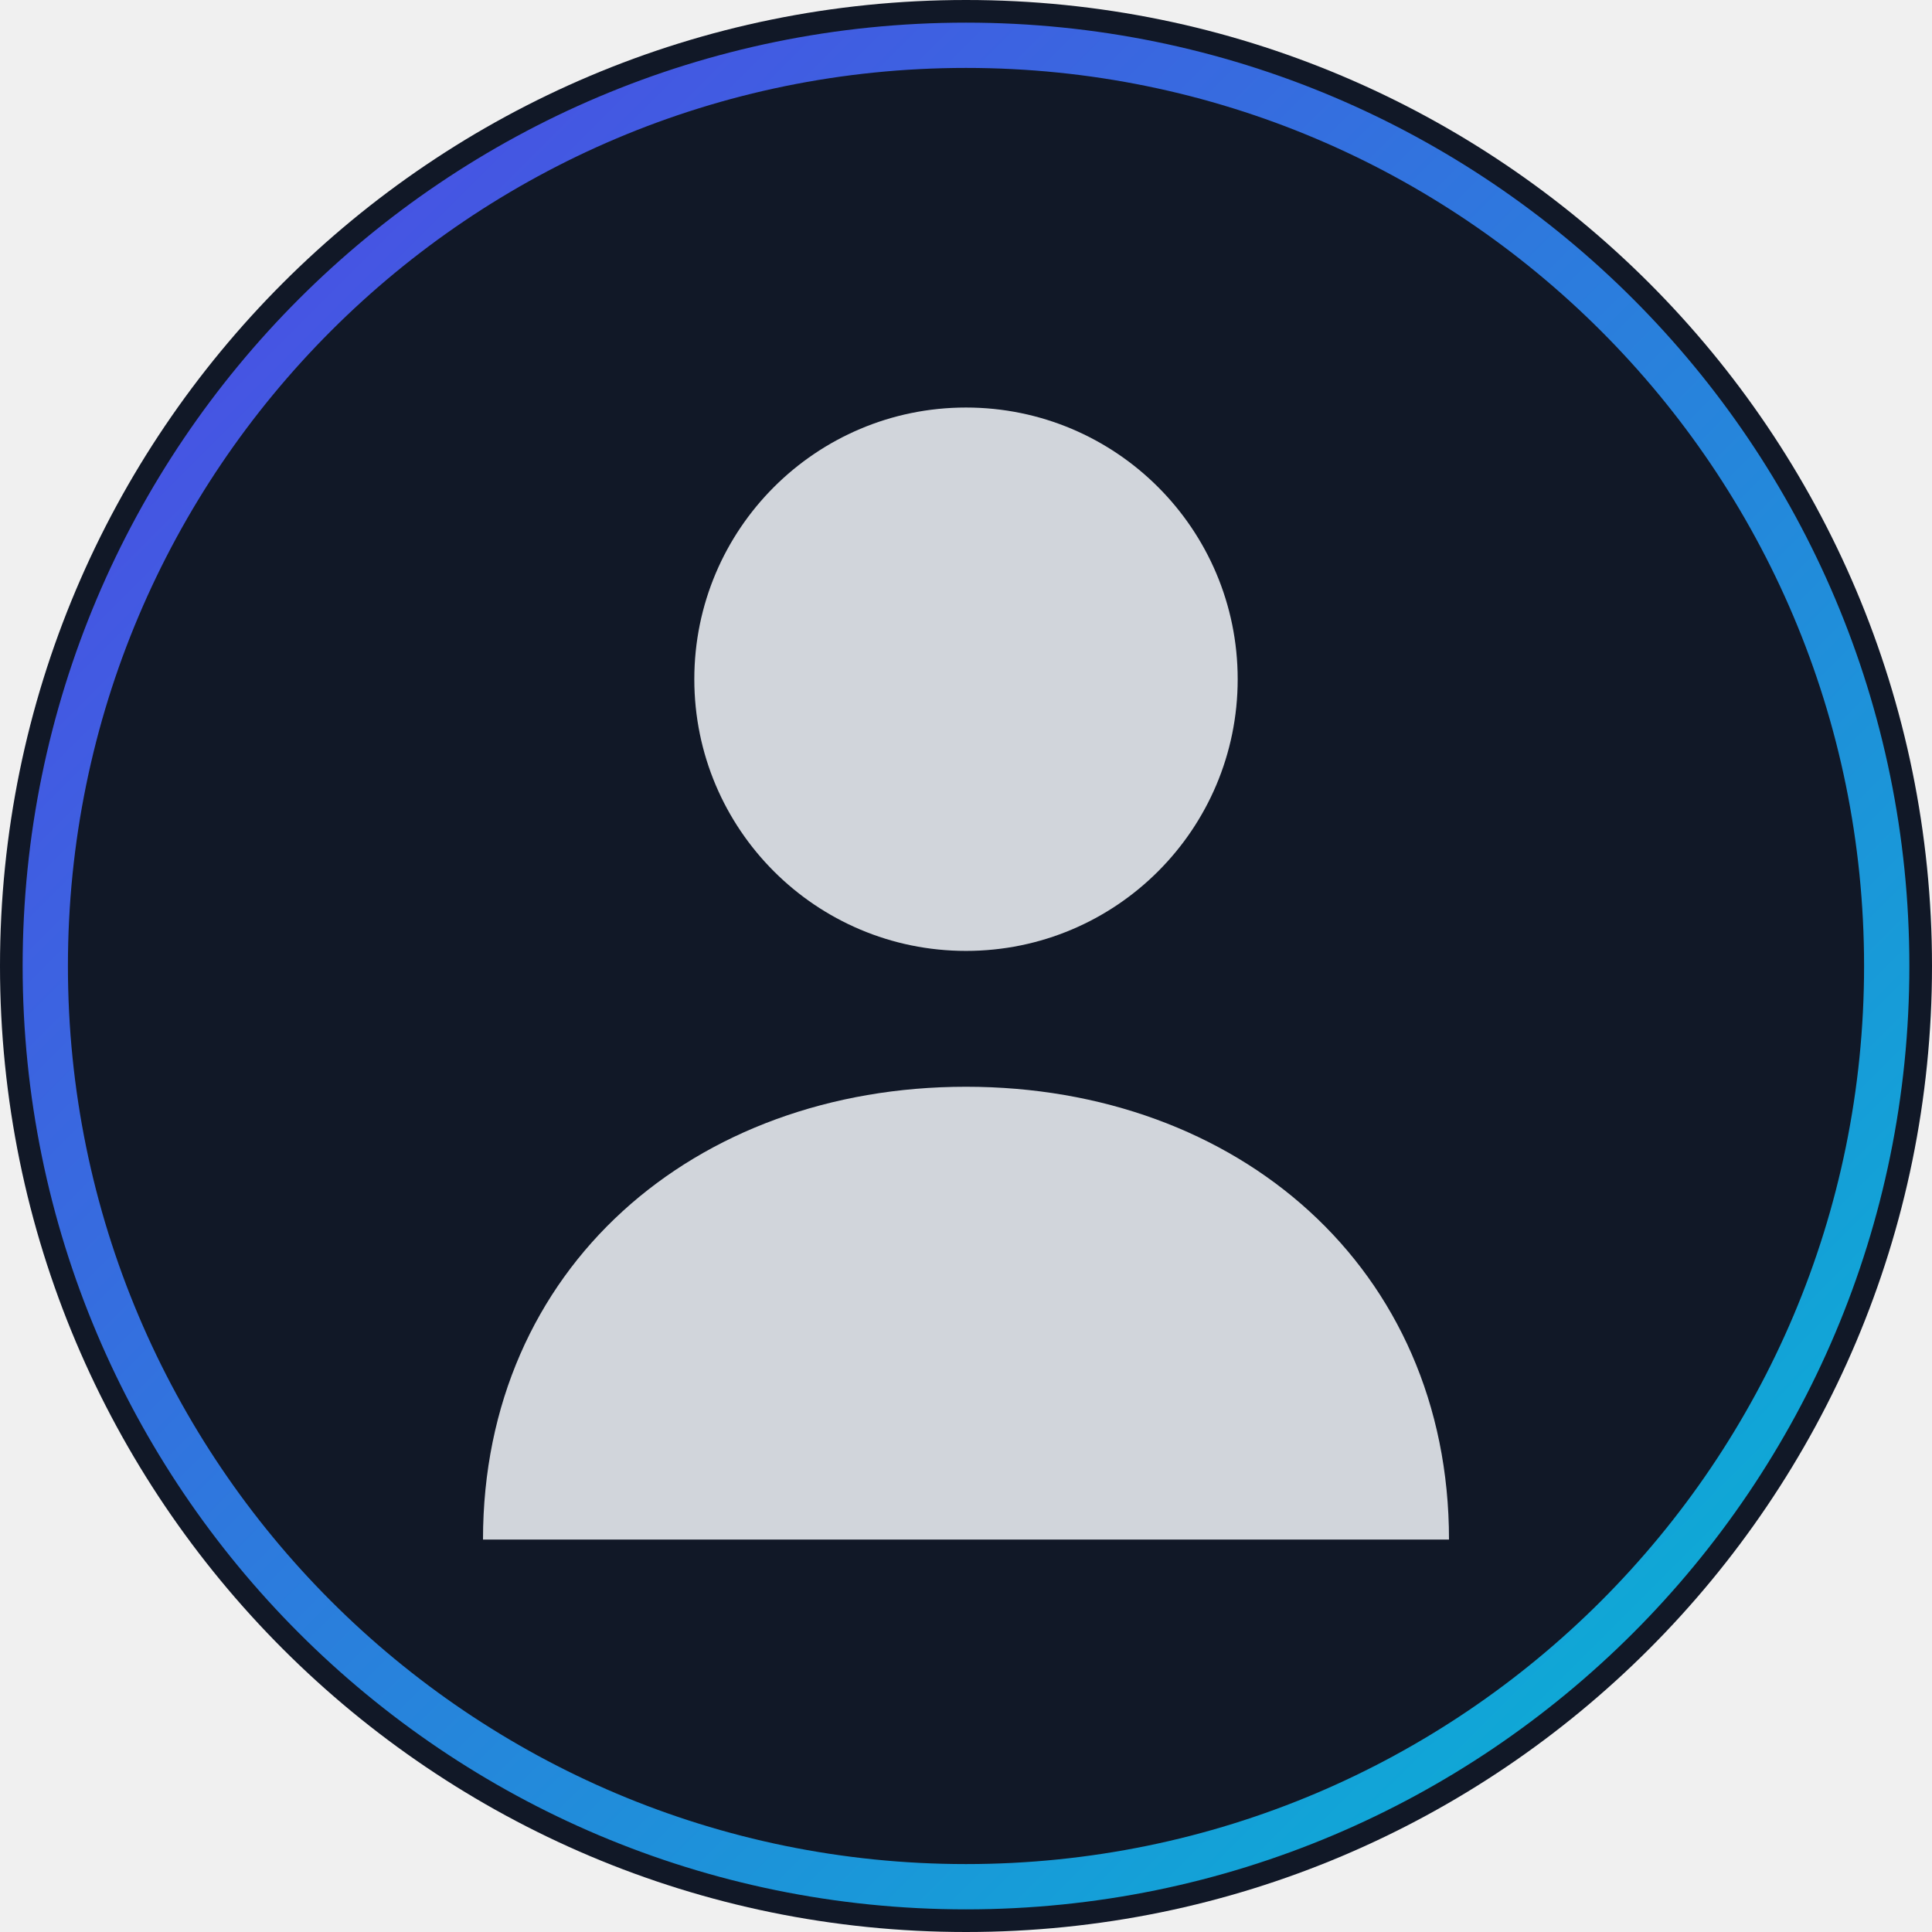
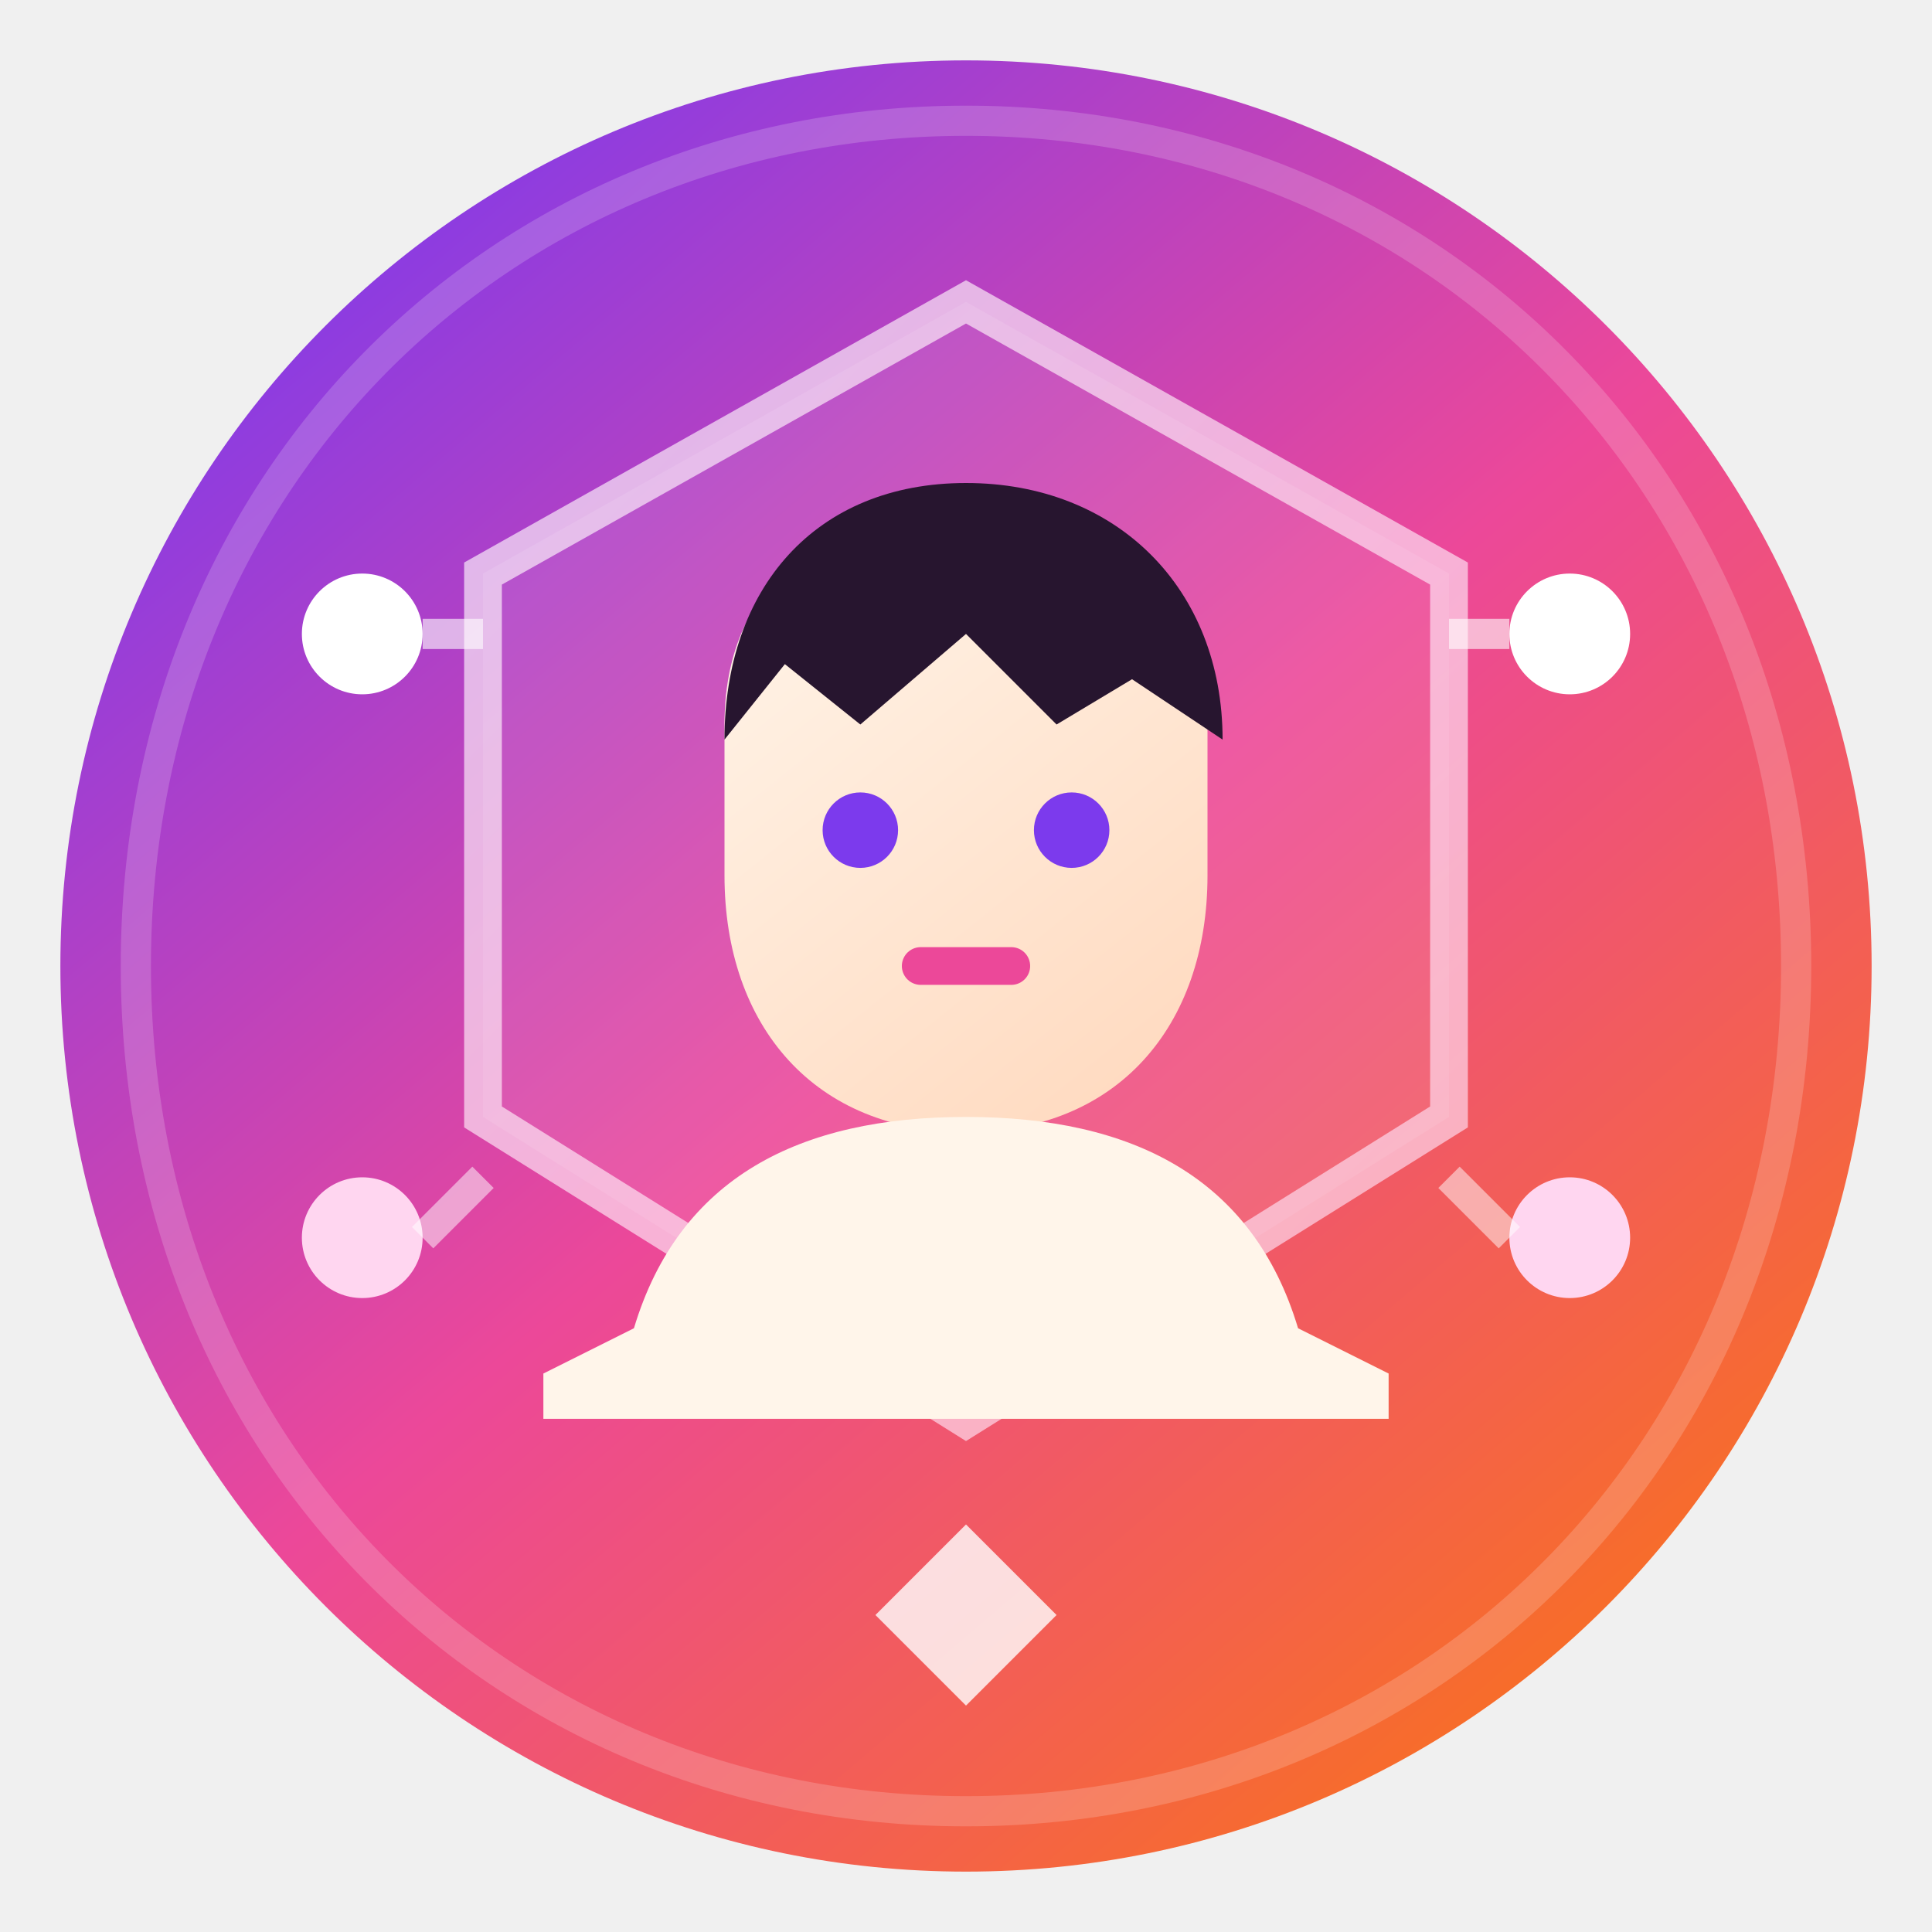
- <svg xmlns="http://www.w3.org/2000/svg" viewBox="0 0 128 128">
+ <svg xmlns="http://www.w3.org/2000/svg" width="128" height="128" viewBox="0 0 128 128" fill="none">
  <defs>
-     <linearGradient id="g" x1="0%" y1="0%" x2="100%" y2="100%">
-       <stop offset="0%" stop-color="#4F46E5" />
-       <stop offset="100%" stop-color="#06B6D4" />
+     <linearGradient id="bg" x1="18" y1="10" x2="110" y2="118" gradientUnits="userSpaceOnUse">
+       <stop stop-color="#7C3AED" />
+       <stop offset="0.5" stop-color="#EC4899" />
+       <stop offset="1" stop-color="#F97316" />
    </linearGradient>
+     <linearGradient id="frame" x1="20" y1="20" x2="108" y2="108" gradientUnits="userSpaceOnUse">
+       <stop stop-color="#FFFFFF" />
+       <stop offset="1" stop-color="#FFD6F0" />
+     </linearGradient>
+     <linearGradient id="face" x1="45" y1="38" x2="85" y2="88" gradientUnits="userSpaceOnUse">
+       <stop stop-color="#FFF5EA" />
+       <stop offset="1" stop-color="#FFD0B0" />
+     </linearGradient>
+     <filter id="glow" x="-30%" y="-30%" width="160%" height="160%">
+       <feGaussianBlur stdDeviation="2.5" />
+     </filter>
  </defs>
-   <rect width="128" height="128" rx="64" fill="#111827" />
-   <circle cx="64" cy="45" r="18" fill="#D1D5DB" />
-   <path d="M32 102c0-18 14-30 32-30s32 12 32 30" fill="#D1D5DB" />
-   <circle cx="64" cy="64" r="61" fill="none" stroke="url(#g)" stroke-width="3" />
+   <circle cx="64" cy="64" r="60" fill="url(#bg)" />
+   <path d="       M64 8       C95 8 119 32 119 64       C119 96 95 120 64 120       C33 120 9 96 9 64       C9 32 33 8 64 8     " stroke="#FFFFFF" stroke-opacity="0.18" stroke-width="2" />
+   <path d="       M64 20       L96 38       L96 74       L64 94       L32 74       L32 38       Z     " fill="#FFFFFF" fill-opacity="0.10" stroke="url(#frame)" stroke-opacity="0.65" stroke-width="2.5" />
+   <path d="       M48 48       C48 39 54 34 64 34       C74 34 80 39 80 48       V58       C80 68 74 75 64 75       C54 75 48 68 48 58       Z     " fill="url(#face)" />
+   <path d="       M48 49       C48 39 54 32 64 32       C74 32 81 39 81 49       L75 45       L70 48       L64 42       L57 48       L52 44       Z     " fill="#27152F" />
+   <circle cx="57" cy="55" r="2.5" fill="#7C3AED" />
+   <circle cx="71" cy="55" r="2.5" fill="#7C3AED" />
+   <path d="M61 64H67" stroke="#EC4899" stroke-width="2.5" stroke-linecap="round" />
+   <path d="       M42 88       C45 78 53 74 64 74       C75 74 83 78 86 88       L92 91       V94       H36       V91       Z     " fill="#FFF5EA" />
+   <circle cx="24" cy="42" r="4" fill="#FFFFFF" />
+   <circle cx="104" cy="42" r="4" fill="#FFFFFF" />
+   <circle cx="24" cy="82" r="4" fill="#FFD6F0" />
+   <circle cx="104" cy="82" r="4" fill="#FFD6F0" />
+   <path d="M28 42L32 42" stroke="#FFFFFF" stroke-opacity="0.6" stroke-width="2" />
+   <path d="M96 42L100 42" stroke="#FFFFFF" stroke-opacity="0.6" stroke-width="2" />
+   <path d="M28 82L32 78" stroke="#FFFFFF" stroke-opacity="0.5" stroke-width="2" />
+   <path d="M96 78L100 82" stroke="#FFFFFF" stroke-opacity="0.5" stroke-width="2" />
+   <path d="M64 101L70 107L64 113L58 107Z" fill="#FFFFFF" fill-opacity="0.8" />
</svg>
